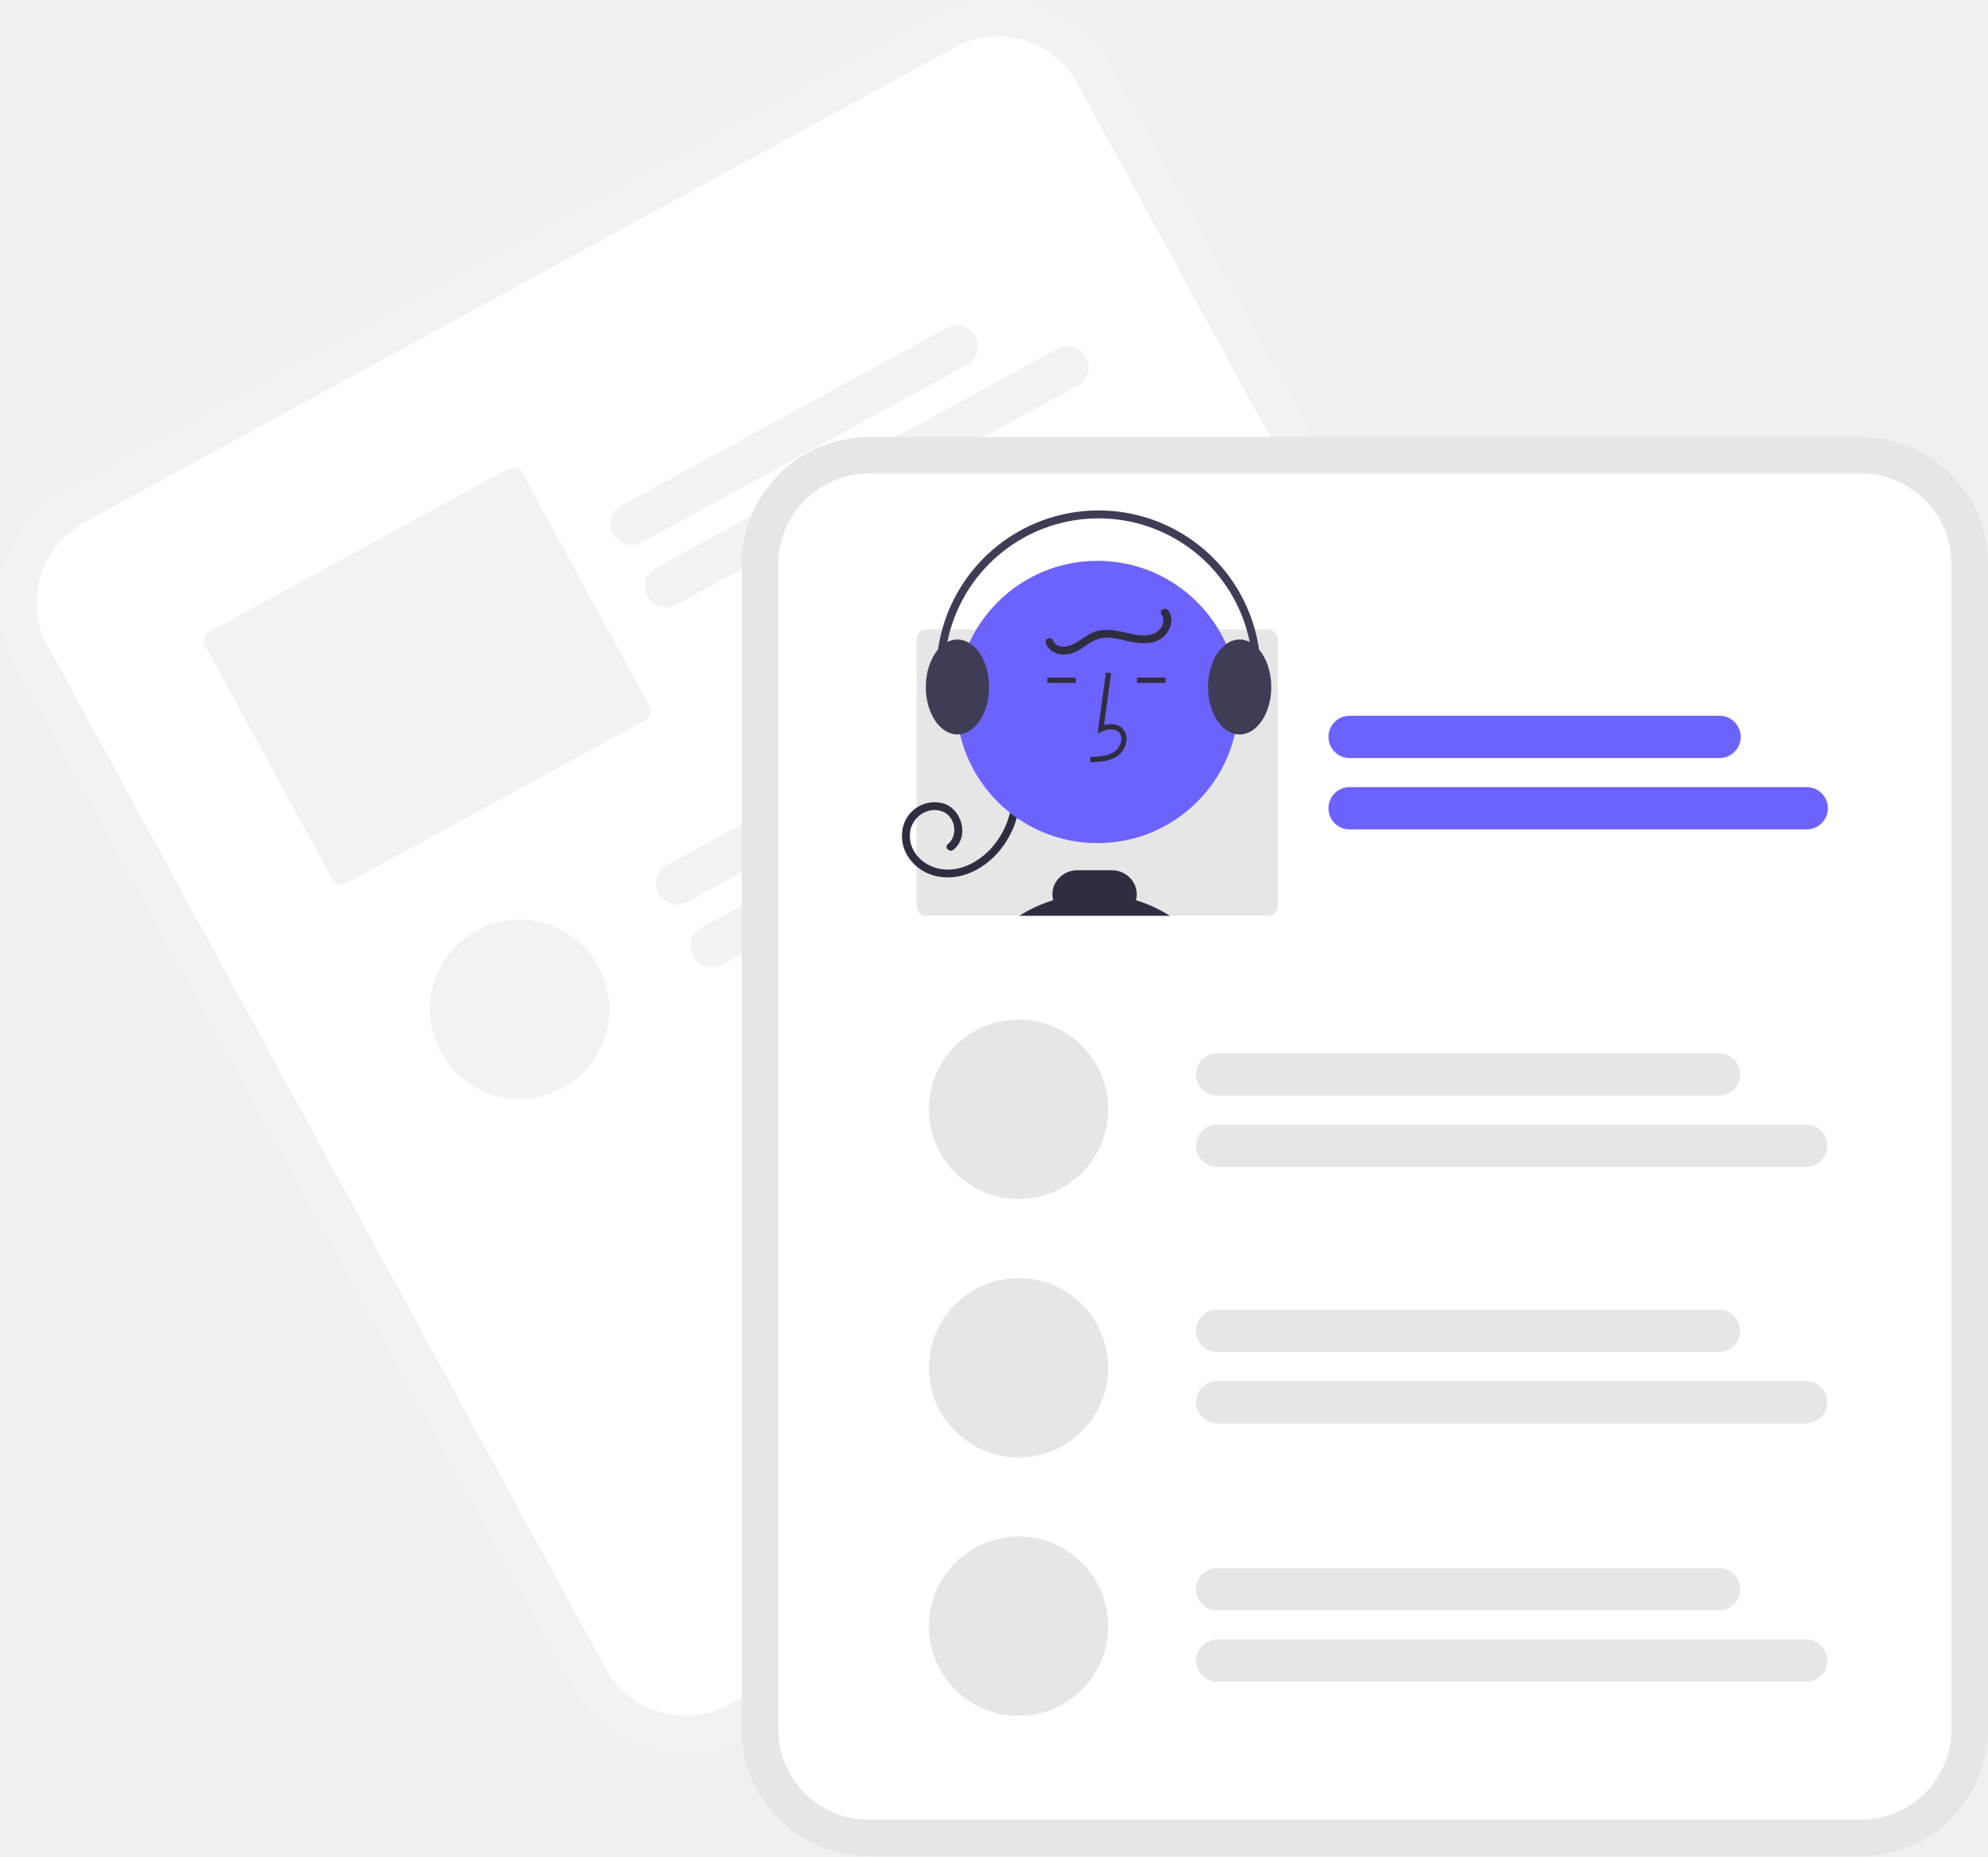
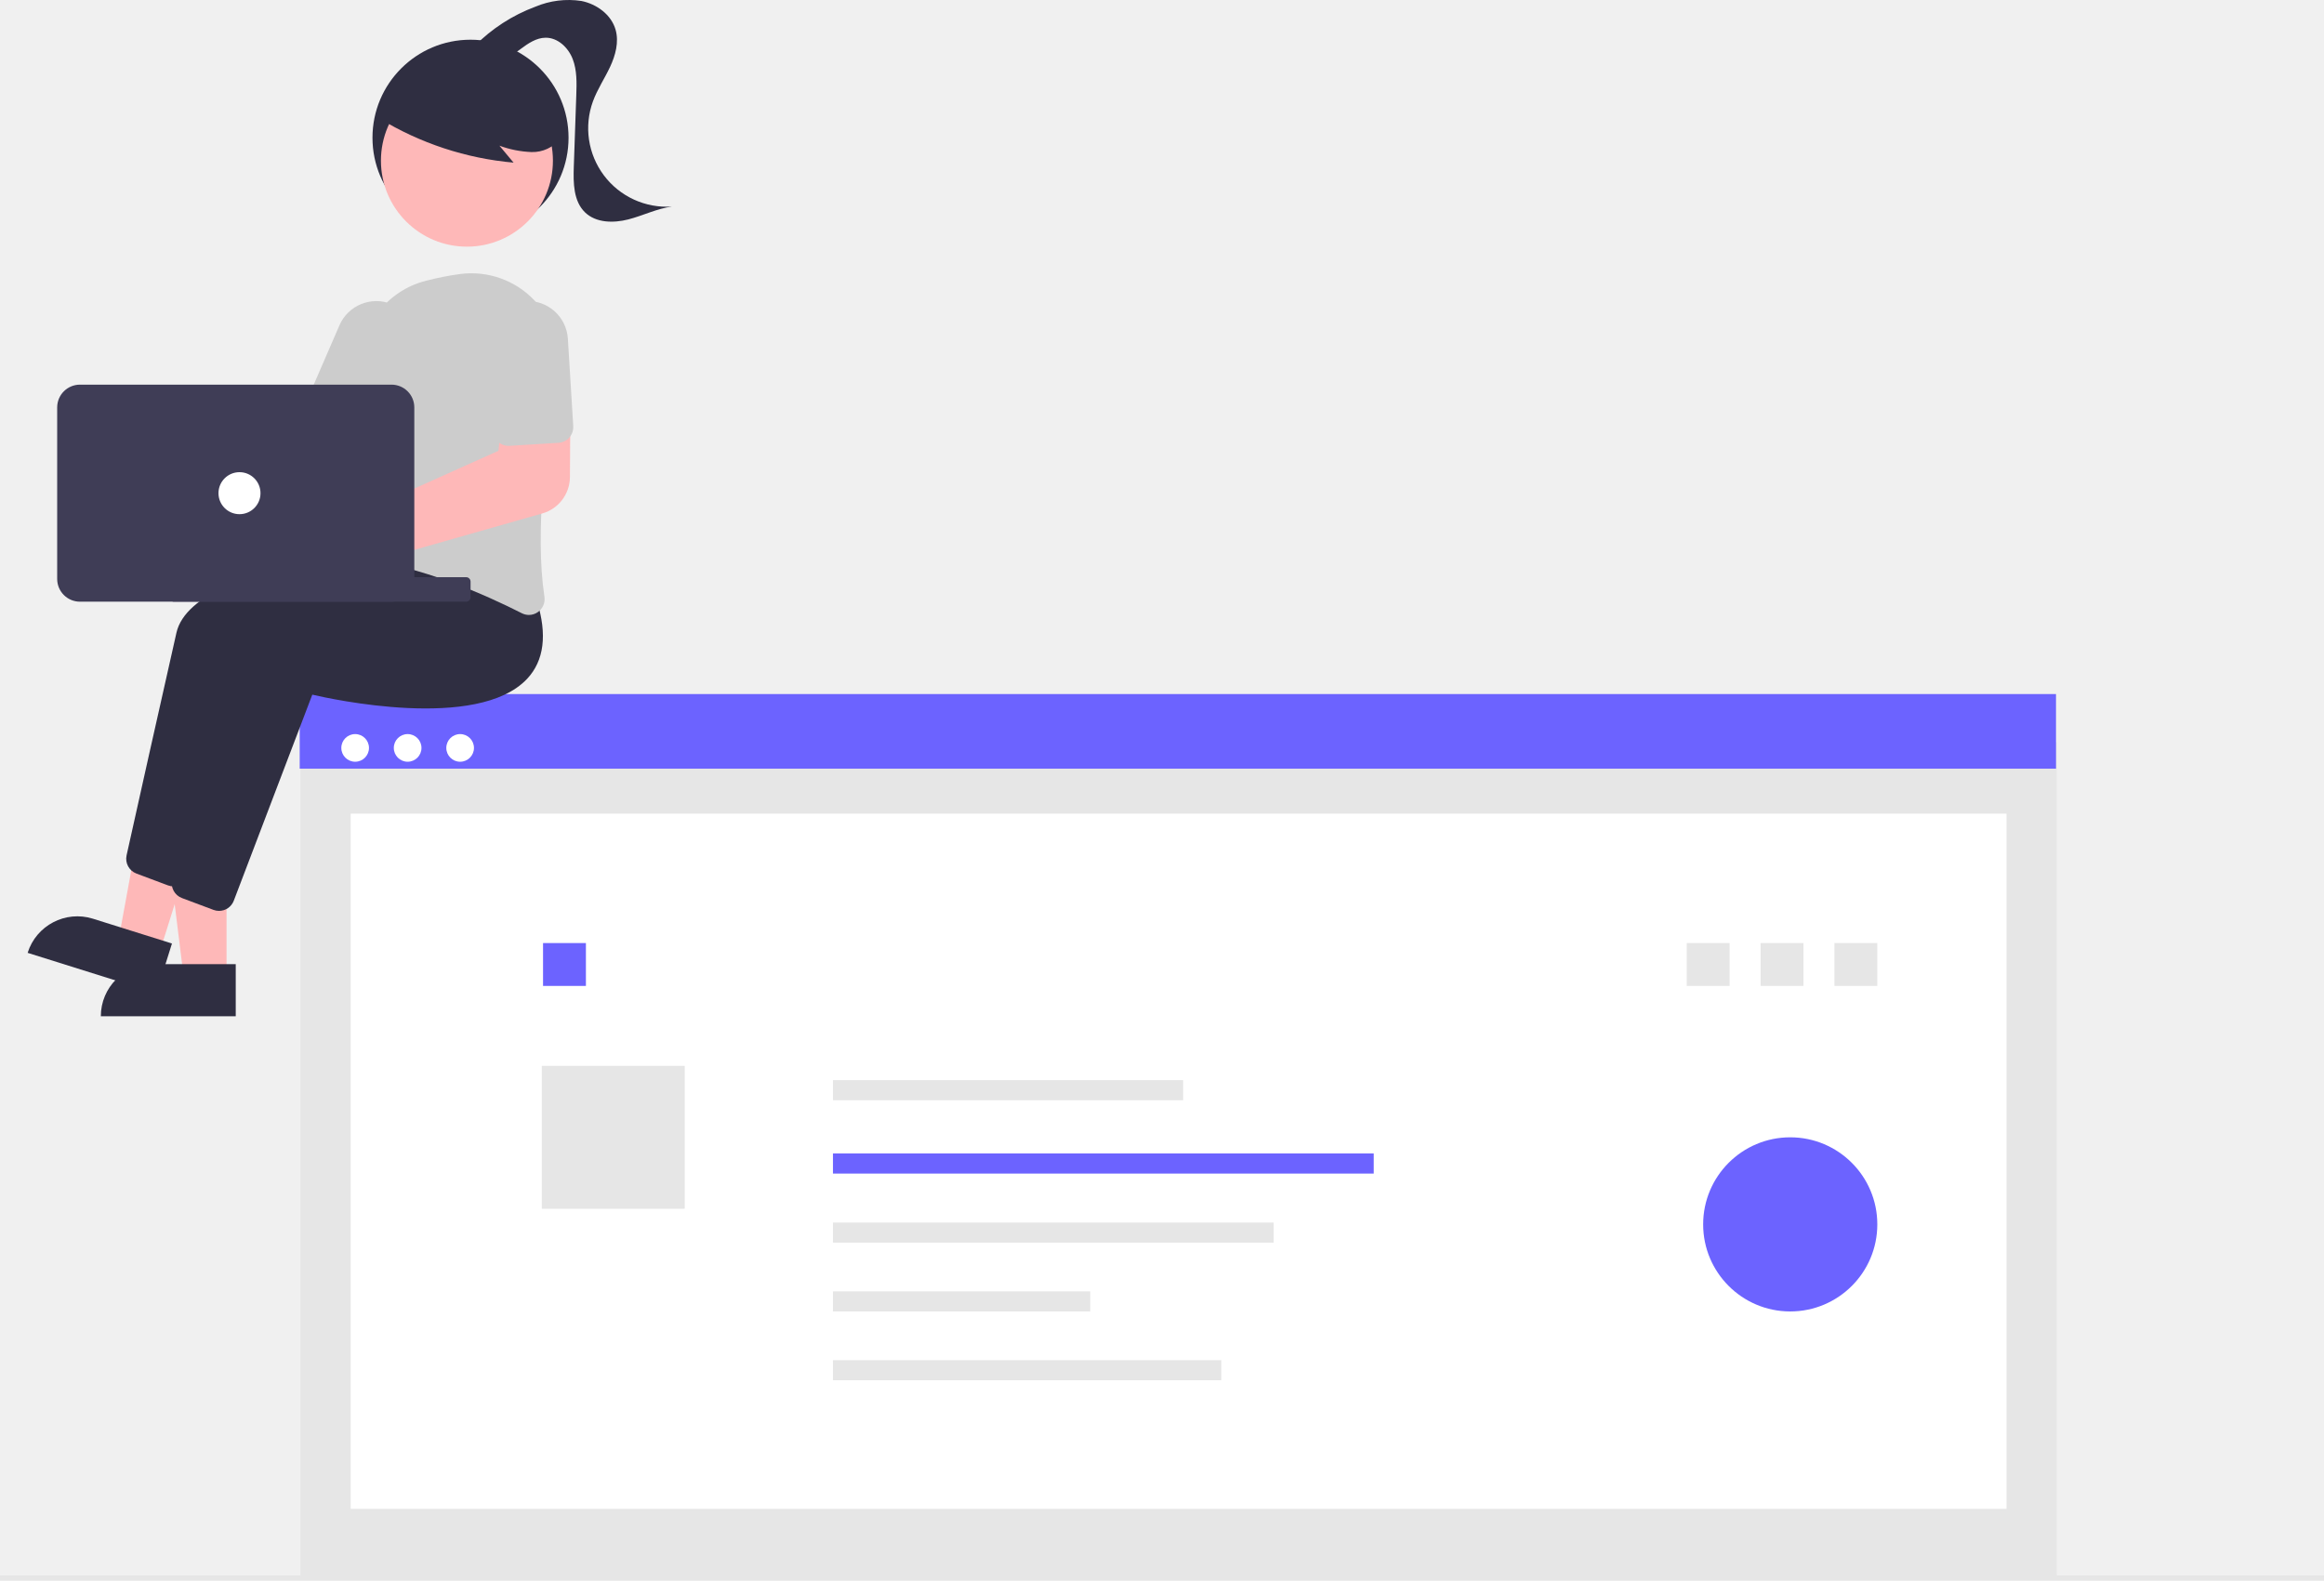
- <svg xmlns="http://www.w3.org/2000/svg" data-name="Layer 1" width="753.875" height="703.828" viewBox="0 0 753.875 703.828">
-   <path d="M578.475,103.958l-23.068,12.587L271.198,271.614,248.13,284.201a48.179,48.179,0,0,0-19.195,65.296L440.578,737.391a48.179,48.179,0,0,0,65.296,19.196l.06-.033L836.159,576.375l.06-.033a48.179,48.179,0,0,0,19.196-65.296L643.771,123.153A48.179,48.179,0,0,0,578.475,103.958Z" transform="translate(-223.0627 -98.08587)" fill="#f2f2f2" />
-   <path d="M585.111,116.119l-27.323,14.908L282.088,281.455,254.766,296.363a34.309,34.309,0,0,0-13.67,46.499L452.739,730.755a34.309,34.309,0,0,0,46.499,13.67l.06-.033L829.523,564.214l.06-.033a34.309,34.309,0,0,0,13.669-46.499L631.61,129.789A34.309,34.309,0,0,0,585.111,116.119Z" transform="translate(-223.0627 -98.08587)" fill="#fff" />
-   <path d="M589.667,236.521,466.505,303.721a8.014,8.014,0,1,1-7.677-14.07l123.162-67.2a8.014,8.014,0,1,1,7.677,14.07Z" transform="translate(-223.0627 -98.08587)" fill="#f2f2f2" />
-   <path d="M631.641,244.431,479.46,327.464a8.014,8.014,0,0,1-7.677-14.07l152.181-83.033a8.014,8.014,0,1,1,7.677,14.07Z" transform="translate(-223.0627 -98.08587)" fill="#f2f2f2" />
-   <path d="M415.872,275.748l-113.548,61.954a3.841,3.841,0,0,0-1.532,5.21L349.144,431.53a3.841,3.841,0,0,0,5.21,1.532l113.548-61.954a3.841,3.841,0,0,0,1.532-5.21l-48.352-88.617A3.841,3.841,0,0,0,415.872,275.748Z" transform="translate(-223.0627 -98.08587)" fill="#f2f2f2" />
-   <path d="M650.776,348.963,483.723,440.111a8.014,8.014,0,1,1-7.677-14.07l167.053-91.148a8.014,8.014,0,1,1,7.677,14.07Z" transform="translate(-223.0627 -98.08587)" fill="#f2f2f2" />
-   <path d="M692.751,356.872,496.678,463.854a8.014,8.014,0,0,1-7.677-14.07L685.074,342.802a8.014,8.014,0,1,1,7.677,14.07Z" transform="translate(-223.0627 -98.08587)" fill="#f2f2f2" />
-   <circle cx="197.039" cy="382.672" r="34" fill="#f2f2f2" />
-   <path d="M928.812,263.788H552.494a48.179,48.179,0,0,0-48.125,48.125V753.789a48.179,48.179,0,0,0,48.125,48.125H928.812a48.179,48.179,0,0,0,48.125-48.125V311.913A48.179,48.179,0,0,0,928.812,263.788Z" transform="translate(-223.0627 -98.08587)" fill="#e6e6e6" />
-   <path d="M928.813,277.642H552.494a34.309,34.309,0,0,0-34.271,34.271V753.789A34.309,34.309,0,0,0,552.494,788.06H928.813a34.309,34.309,0,0,0,34.271-34.271V311.913A34.309,34.309,0,0,0,928.813,277.642Z" transform="translate(-223.0627 -98.08587)" fill="#fff" />
-   <path d="M875.143,385.517H734.842a8.014,8.014,0,0,1,0-16.028H875.143a8.014,8.014,0,1,1,0,16.028Z" transform="translate(-223.0627 -98.08587)" fill="#6c63ff" />
-   <path d="M908.201,412.565H734.842a8.014,8.014,0,1,1,0-16.028h173.36a8.014,8.014,0,0,1,0,16.028Z" transform="translate(-223.0627 -98.08587)" fill="#6c63ff" />
-   <path d="M703.792,336.711H574.442a3.841,3.841,0,0,0-3.84,3.84v100.95a3.841,3.841,0,0,0,3.84,3.84h129.35a3.841,3.841,0,0,0,3.84-3.84v-100.95A3.841,3.841,0,0,0,703.792,336.711Z" transform="translate(-223.0627 -98.08587)" fill="#e6e6e6" />
-   <path d="M609.924,398.701a34.087,34.087,0,0,1-8.804,23.076c-5.656,6.207-14.076,10.324-22.573,8.62-7.824-1.568-14.182-8.407-13.389-16.68a12.356,12.356,0,0,1,15.267-11.095c7.433,1.929,10.394,12.641,4.201,17.669-1.486,1.206-3.621-.904-2.121-2.121,4.094-3.324,2.829-10.595-2.112-12.419-5.754-2.123-11.85,2.443-12.264,8.326-.491,6.974,4.852,12.226,11.404,13.463,7.088,1.338,14.115-2.29,18.918-7.297a30.955,30.955,0,0,0,8.474-21.542,1.501,1.501,0,0,1,3,0Z" transform="translate(-223.0627 -98.08587)" fill="#2f2e41" />
-   <circle cx="416.155" cy="266.167" r="53.519" fill="#6c63ff" />
-   <path d="M636.48,387.089l-.056-2c3.721-.104,7.001-.337,9.466-2.138a6.148,6.148,0,0,0,2.381-4.528,3.514,3.514,0,0,0-1.153-2.895c-1.636-1.382-4.269-.935-6.188-.055l-1.655.759,3.173-23.19,1.981.271-2.699,19.727c2.607-.767,5.023-.437,6.678.961a5.471,5.471,0,0,1,1.86,4.492,8.133,8.133,0,0,1-3.2,6.073C643.903,386.881,639.787,386.996,636.48,387.089Z" transform="translate(-223.0627 -98.08587)" fill="#2f2e41" />
-   <rect x="431.167" y="256.929" width="10.771" height="2" fill="#2f2e41" />
-   <rect x="397.167" y="256.929" width="10.771" height="2" fill="#2f2e41" />
-   <path d="M609.572,445.341a53.006,53.006,0,0,1,12.89-5.93,8.568,8.568,0,0,1,.02-4.71,9.426,9.426,0,0,1,9.13-6.63h13.04a9.46,9.46,0,0,1,9.15,6.64,8.532,8.532,0,0,1,.02,4.7,53.167,53.167,0,0,1,12.89,5.93Z" transform="translate(-223.0627 -98.08587)" fill="#2f2e41" />
-   <path d="M700.522,344.391a11.571,11.571,0,0,0-3.53-2.87,8.367,8.367,0,0,0-3.85-.95,8.772,8.772,0,0,0-5.11,1.72c-4.07,2.88-6.89,9.09-6.89,16.28,0,9.02,4.44,16.5,10.21,17.8a8.253,8.253,0,0,0,1.79.2c6.61,0,12-8.07,12-18C705.142,352.811,703.332,347.681,700.522,344.391Z" transform="translate(-223.0627 -98.08587)" fill="#3f3d56" />
-   <path d="M590.602,341.861h-.01a8.578,8.578,0,0,0-4.45-1.29,8.367,8.367,0,0,0-3.85.95,11.571,11.571,0,0,0-3.53,2.87l-.01.01c-2.8,3.29-4.61,8.42-4.61,14.17,0,7.76,3.28,14.38,7.88,16.91a8.542,8.542,0,0,0,4.12,1.09,7.724,7.724,0,0,0,.96-.06h.01c6.16-.74,11.03-8.5,11.03-17.94C598.142,351.011,595.013,344.521,590.602,341.861Z" transform="translate(-223.0627 -98.08587)" fill="#3f3d56" />
-   <path d="M582.772,373.76a1.501,1.501,0,0,0,1.422-1.98,58.499,58.499,0,1,1,112.687-6.575,1.5,1.5,0,0,0,2.936.619A61.501,61.501,0,1,0,581.351,372.739,1.501,1.501,0,0,0,582.772,373.76Z" transform="translate(-223.0627 -98.08587)" fill="#3f3d56" />
-   <path d="M666.103,329.577c2.119,2.893,1.074,6.791-1.158,9.285-2.905,3.245-7.539,3.45-11.562,2.848-4.514-.676-9.303-2.791-13.873-1.366-3.895,1.215-6.674,4.748-10.721,5.635-3.589.787-7.881-.255-9.139-4.08-.605-1.838,2.291-2.626,2.893-.798.814,2.475,4.329,2.425,6.341,1.74,3.227-1.099,5.714-3.771,8.885-5.047,3.739-1.505,7.796-.825,11.603.032,3.588.808,7.718,2.006,11.293.497,2.645-1.117,4.75-4.635,2.847-7.232-1.142-1.559,1.46-3.057,2.59-1.514Z" transform="translate(-223.0627 -98.08587)" fill="#2f2e41" />
-   <path d="M874.932,513.492H684.63a8.014,8.014,0,1,1,0-16.028H874.932a8.014,8.014,0,0,1,0,16.028Z" transform="translate(-223.0627 -98.08587)" fill="#e6e6e6" />
-   <path d="M907.99,540.539H684.63a8.014,8.014,0,1,1,0-16.028H907.99a8.014,8.014,0,1,1,0,16.028Z" transform="translate(-223.0627 -98.08587)" fill="#e6e6e6" />
-   <path d="M874.932,610.705H684.63a8.014,8.014,0,1,1,0-16.028H874.932a8.014,8.014,0,1,1,0,16.028Z" transform="translate(-223.0627 -98.08587)" fill="#e6e6e6" />
-   <path d="M907.99,637.753H684.63a8.014,8.014,0,1,1,0-16.028H907.99a8.014,8.014,0,1,1,0,16.028Z" transform="translate(-223.0627 -98.08587)" fill="#e6e6e6" />
-   <circle cx="386.25" cy="420.614" r="34" fill="#e6e6e6" />
-   <circle cx="386.25" cy="518.614" r="34" fill="#e6e6e6" />
-   <path d="M874.932,708.705H684.63a8.014,8.014,0,1,1,0-16.028H874.932a8.014,8.014,0,1,1,0,16.028Z" transform="translate(-223.0627 -98.08587)" fill="#e6e6e6" />
-   <path d="M907.99,735.753H684.63a8.014,8.014,0,1,1,0-16.028H907.99a8.014,8.014,0,1,1,0,16.028Z" transform="translate(-223.0627 -98.08587)" fill="#e6e6e6" />
-   <circle cx="386.25" cy="616.614" r="34" fill="#e6e6e6" />
+ <svg xmlns="http://www.w3.org/2000/svg" data-name="Layer 1" width="931" height="633.235" viewBox="0 0 931 633.235">
+   <g id="a2bfc056-849c-4ec6-91e1-f91319e9ec32" data-name="Group 41">
+     <rect id="a3c1d3c4-4e90-4475-ab67-d6aa194b0cda" data-name="Rectangle 62" x="120.363" y="297.375" width="703.576" height="333.859" fill="#e6e6e6" />
+     <rect id="e222743c-d215-4483-8b06-896263acb449" data-name="Rectangle 75" x="140.482" y="326.004" width="663.339" height="278.549" fill="#fff" />
+     <rect id="a5e02001-7de0-497e-bd39-9bc4e3f553c3" data-name="Rectangle 76" x="675.712" y="377.851" width="17.177" height="17.177" fill="#e6e6e6" />
+     <rect id="a818f6b2-9049-4be6-858a-9eef7b067dda" data-name="Rectangle 77" x="217.543" y="377.851" width="17.177" height="17.177" fill="#6c63ff" />
+     <rect id="e2dc3e68-3640-4751-a187-2d32846d30c0" data-name="Rectangle 78" x="217.046" y="427.053" width="57.258" height="57.258" fill="#e6e6e6" />
+     <rect id="a0ba3db0-8b31-4423-a256-2a0dc53933ae" data-name="Rectangle 80" x="120.063" y="278.086" width="703.576" height="29.89" fill="#6c63ff" />
+     <circle id="bb2c25e8-a4f5-477f-938a-ba2f4a6c137d" data-name="Ellipse 90" cx="142.275" cy="299.662" r="5.54" fill="#fff" />
+     <circle id="eb283697-d5f2-44f6-a11b-2e5adde2f565" data-name="Ellipse 91" cx="163.303" cy="299.662" r="5.54" fill="#fff" />
+     <circle id="e7e312b6-8acc-452e-9cd4-4f6349f5007f" data-name="Ellipse 92" cx="184.332" cy="299.662" r="5.54" fill="#fff" />
+     <rect id="a0963db8-a572-4a40-8f57-be0fd9c2d8c3" data-name="Rectangle 60" y="631.235" width="931" height="2" fill="#e6e6e6" />
+     <rect id="b36c2a8e-a9be-4d37-810e-923692d19cdb" data-name="Rectangle 81" x="333.688" y="432.78" width="140.281" height="8.053" fill="#e6e6e6" />
+     <rect id="aa1d26da-49a8-41de-8cb5-b8f8184fe0ae" data-name="Rectangle 82" x="333.688" y="462.154" width="216.625" height="8.053" fill="#6c63ff" />
+     <rect id="ac31809e-ecba-4f59-90db-296bd3050334" data-name="Rectangle 83" x="333.688" y="489.827" width="176.544" height="8.053" fill="#e6e6e6" />
+     <rect id="b84288f0-dbbf-4761-bd75-4b898461b36c" data-name="Rectangle 84" x="333.688" y="517.398" width="103.064" height="8.053" fill="#e6e6e6" />
+     <rect id="bd93c4e7-cb78-4a87-ab16-23d001bc2737" data-name="Rectangle 85" x="333.688" y="544.967" width="155.55" height="8.053" fill="#e6e6e6" />
+     <rect id="bba4eb33-6fa2-4df7-a8d1-83644e8e5d67" data-name="Rectangle 88" x="705.296" y="377.851" width="17.177" height="17.177" fill="#e6e6e6" />
+     <rect id="f2a4bb2b-ea4d-4e49-9a1a-d309a808d159" data-name="Rectangle 90" x="734.879" y="377.851" width="17.177" height="17.177" fill="#e6e6e6" />
+     <circle id="b03b494e-dda4-489e-89cd-b5d563742355" data-name="Ellipse 88" cx="717.171" cy="490.566" r="34.884" fill="#6c63ff" opacity="0.997" style="isolation:isolate" />
+     <circle id="e6d27be5-fed8-4aaf-9e55-a91224dd363a" data-name="Ellipse 97" cx="188.489" cy="55.184" r="39.273" fill="#2f2e41" />
+     <path id="fe6a134f-9064-47d4-b31c-90708736d4a8-72" data-name="Path 630" d="M225.253,524.592h-17.2l-8.181-66.326h25.379Z" transform="translate(-134.5 -133.3825)" fill="#feb8b8" />
+     <path id="fa849e20-ba67-4278-81ee-d1167b7aa6dc-73" data-name="Path 631" d="M195.775,519.678h33.163v20.881H174.894a20.881,20.881,0,0,1,20.881-20.881Z" transform="translate(-134.5 -133.3825)" fill="#2f2e41" />
+     <path id="a88ec020-2ed6-4a48-814f-7c14aebc27ac-74" data-name="Path 632" d="M198.41,514.995l-16.406-5.149,12.052-65.735,24.214,7.6Z" transform="translate(-134.5 -133.3825)" fill="#feb8b8" />
+     <path id="b4b30a85-97bd-4362-a855-e6f58c99cba3-75" data-name="Path 633" d="M171.746,501.482l31.642,9.93-6.252,19.923-51.564-16.182A20.881,20.881,0,0,1,171.747,501.483h0Z" transform="translate(-134.5 -133.3825)" fill="#2f2e41" />
+     <path id="f42c0410-8a39-47c2-9be6-23f0eea84aff-76" data-name="Path 634" d="M204.005,488.528a6.258,6.258,0,0,1-2.2-.4l-12.655-4.743a6.334,6.334,0,0,1-3.947-7.271c3.185-14.321,14.04-63.077,19.984-89.228,7.049-31.019,109.885-36.783,114.259-37.013l.36-.019,11.568,14.531c4.18,13.436,2.855,23.916-3.938,31.15-19.823,21.105-79.006,8.009-86.063,6.352l-31.455,82.577a6.33,6.33,0,0,1-5.91,4.064Z" transform="translate(-134.5 -133.3825)" fill="#2f2e41" />
+     <path id="bb9232ec-2887-4985-b220-30c2c46adf62-77" data-name="Path 635" d="M222.239,498.346a6.255,6.255,0,0,1-2.2-.4l-12.651-4.744a6.333,6.333,0,0,1-3.947-7.271c3.185-14.321,14.04-63.077,19.984-89.228,7.049-31.019,109.885-36.783,114.259-37.013l.36-.019,11.564,14.535c4.18,13.436,2.855,23.916-3.938,31.15-19.822,21.1-79.006,8.009-86.063,6.351l-31.459,82.574a6.33,6.33,0,0,1-5.91,4.064Z" transform="translate(-134.5 -133.3825)" fill="#2f2e41" />
+     <path id="bf752b52-878a-4c47-8a02-c5dd3ca125d0-78" data-name="Path 636" d="M185.638,296.338a14.799,14.799,0,0,1,1.241,1.966l69.178,7.288,9.96-13.654,22.569,12.335-19.559,33.132-84.841-21.632a14.722,14.722,0,1,1,1.454-19.436Z" transform="translate(-134.5 -133.3825)" fill="#feb8b8" />
+     <path id="ae95fee3-8471-4436-bacf-47da3ee4edce-79" data-name="Path 637" d="M346.397,379.771a6.314,6.314,0,0,1-2.875-.7c-13.833-7.034-40.769-19.215-65.747-21.764a6.161,6.161,0,0,1-4.342-2.454,6.338,6.338,0,0,1-1.169-4.924c2.254-12.477,7.424-44.249,6.758-69.712a34.5,34.5,0,0,1,26.063-34.319h0a112.014,112.014,0,0,1,13.9-2.741,34.779,34.779,0,0,1,38.655,40.342c-4.454,26.388-8.945,63.244-5.042,88.972a6.322,6.322,0,0,1-2.551,6.1A6.213,6.213,0,0,1,346.397,379.771Z" transform="translate(-134.5 -133.3825)" fill="#ccc" />
+     <path id="f8a5325a-7268-4362-a255-60631c9bfca5-80" data-name="Path 638" d="M280.303,312.652a6.314,6.314,0,0,1-2.506-.523l-18.021-7.8a6.319,6.319,0,0,1-3.285-8.3l13.93-32.179a16.13,16.13,0,1,1,29.697,12.602q-.045.106-.092.212l-13.93,32.18A6.328,6.328,0,0,1,280.303,312.652Z" transform="translate(-134.5 -133.3825)" fill="#ccc" />
+     <circle id="e89a297e-1488-4b62-b167-7800139de88b" data-name="Ellipse 98" cx="187.054" cy="64.377" r="34.45" fill="#feb8b8" />
+     <path id="bfc7d311-3606-4cd9-8309-fa0ce7944c94-81" data-name="Path 639" d="M286.484,180.831a124.255,124.255,0,0,0,53.757,17.713l-5.667-6.789a41.638,41.638,0,0,0,12.863,2.554,14.087,14.087,0,0,0,11.483-5.375,13.1,13.1,0,0,0,.877-12.1,24.816,24.816,0,0,0-7.807-9.763,46.482,46.482,0,0,0-43.263-7.732,27.779,27.779,0,0,0-12.922,8.289c-3.266,4.029-9.553,7.619-7.881,12.528Z" transform="translate(-134.5 -133.3825)" fill="#2f2e41" />
+     <path id="ec73fef4-50dc-4543-9636-3b24ac170308-82" data-name="Path 640" d="M324.634,151.81a66.918,66.918,0,0,1,24.345-15.747,34.253,34.253,0,0,1,18.443-2.289c6.153,1.238,11.971,5.494,13.688,11.531,1.4,4.936-.046,10.251-2.224,14.9s-5.086,8.956-6.848,13.776a31.441,31.441,0,0,0,31.638,42.163c-6.045.811-11.617,3.652-17.526,5.163s-12.883,1.41-17.274-2.824c-4.646-4.479-4.739-11.761-4.514-18.21l1-28.762c.17-4.889.316-9.935-1.448-14.5s-5.954-8.56-10.846-8.518c-3.708.031-6.989,2.278-9.963,4.493s-6.121,4.578-9.814,4.908-7.91-2.4-7.634-6.1" transform="translate(-134.5 -133.3825)" fill="#2f2e41" />
+     <path id="ba6ab2e4-b23b-4027-ba52-bbc91f9115f8-83" data-name="Path 641" d="M263.635,370.921a15.435,15.435,0,1,1,5.95-29.685h0a14.841,14.841,0,0,1,1.839.932l62.755-28.171,1.763-17.02,27.051-.724-.179,28.335a15.26,15.26,0,0,1-11.027,14.509l-73.385,20.885a14.455,14.455,0,0,1-.5,1.429,15.492,15.492,0,0,1-14.26,9.509Z" transform="translate(-134.5 -133.3825)" fill="#feb8b8" />
+     <path id="b13d6e0f-103e-49e8-b98c-f9f1d84e31ae-84" data-name="Path 642" d="M360.702,310.136a6.305,6.305,0,0,1-2.471.668l-19.6,1.205a6.319,6.319,0,0,1-6.687-5.912l-2.151-35a16.13,16.13,0,0,1,32.2-1.981l2.152,35a6.327,6.327,0,0,1-3.441,6.02Z" transform="translate(-134.5 -133.3825)" fill="#ccc" />
+     <rect id="ef169b54-99b1-4807-9c68-842c3cbd65db" data-name="Rectangle 91" x="67.888" y="231.258" width="120.625" height="9.818" rx="1.778" fill="#3f3d56" />
+     <path id="ba69314c-00f4-451f-ada7-fcdfd2edc53a-85" data-name="Path 643" d="M157.405,365.343v-68.729a9.128,9.128,0,0,1,9.117-9.117H291.355a9.127,9.127,0,0,1,9.117,9.117v68.729a9.127,9.127,0,0,1-9.117,9.117H166.522A9.128,9.128,0,0,1,157.405,365.343Z" transform="translate(-134.5 -133.3825)" fill="#3f3d56" />
+     <circle id="bf28e027-707c-49c1-b6c0-ef0059b61f2f" data-name="Ellipse 99" cx="95.94" cy="197.599" r="8.416" fill="#fff" />
+   </g>
</svg>
